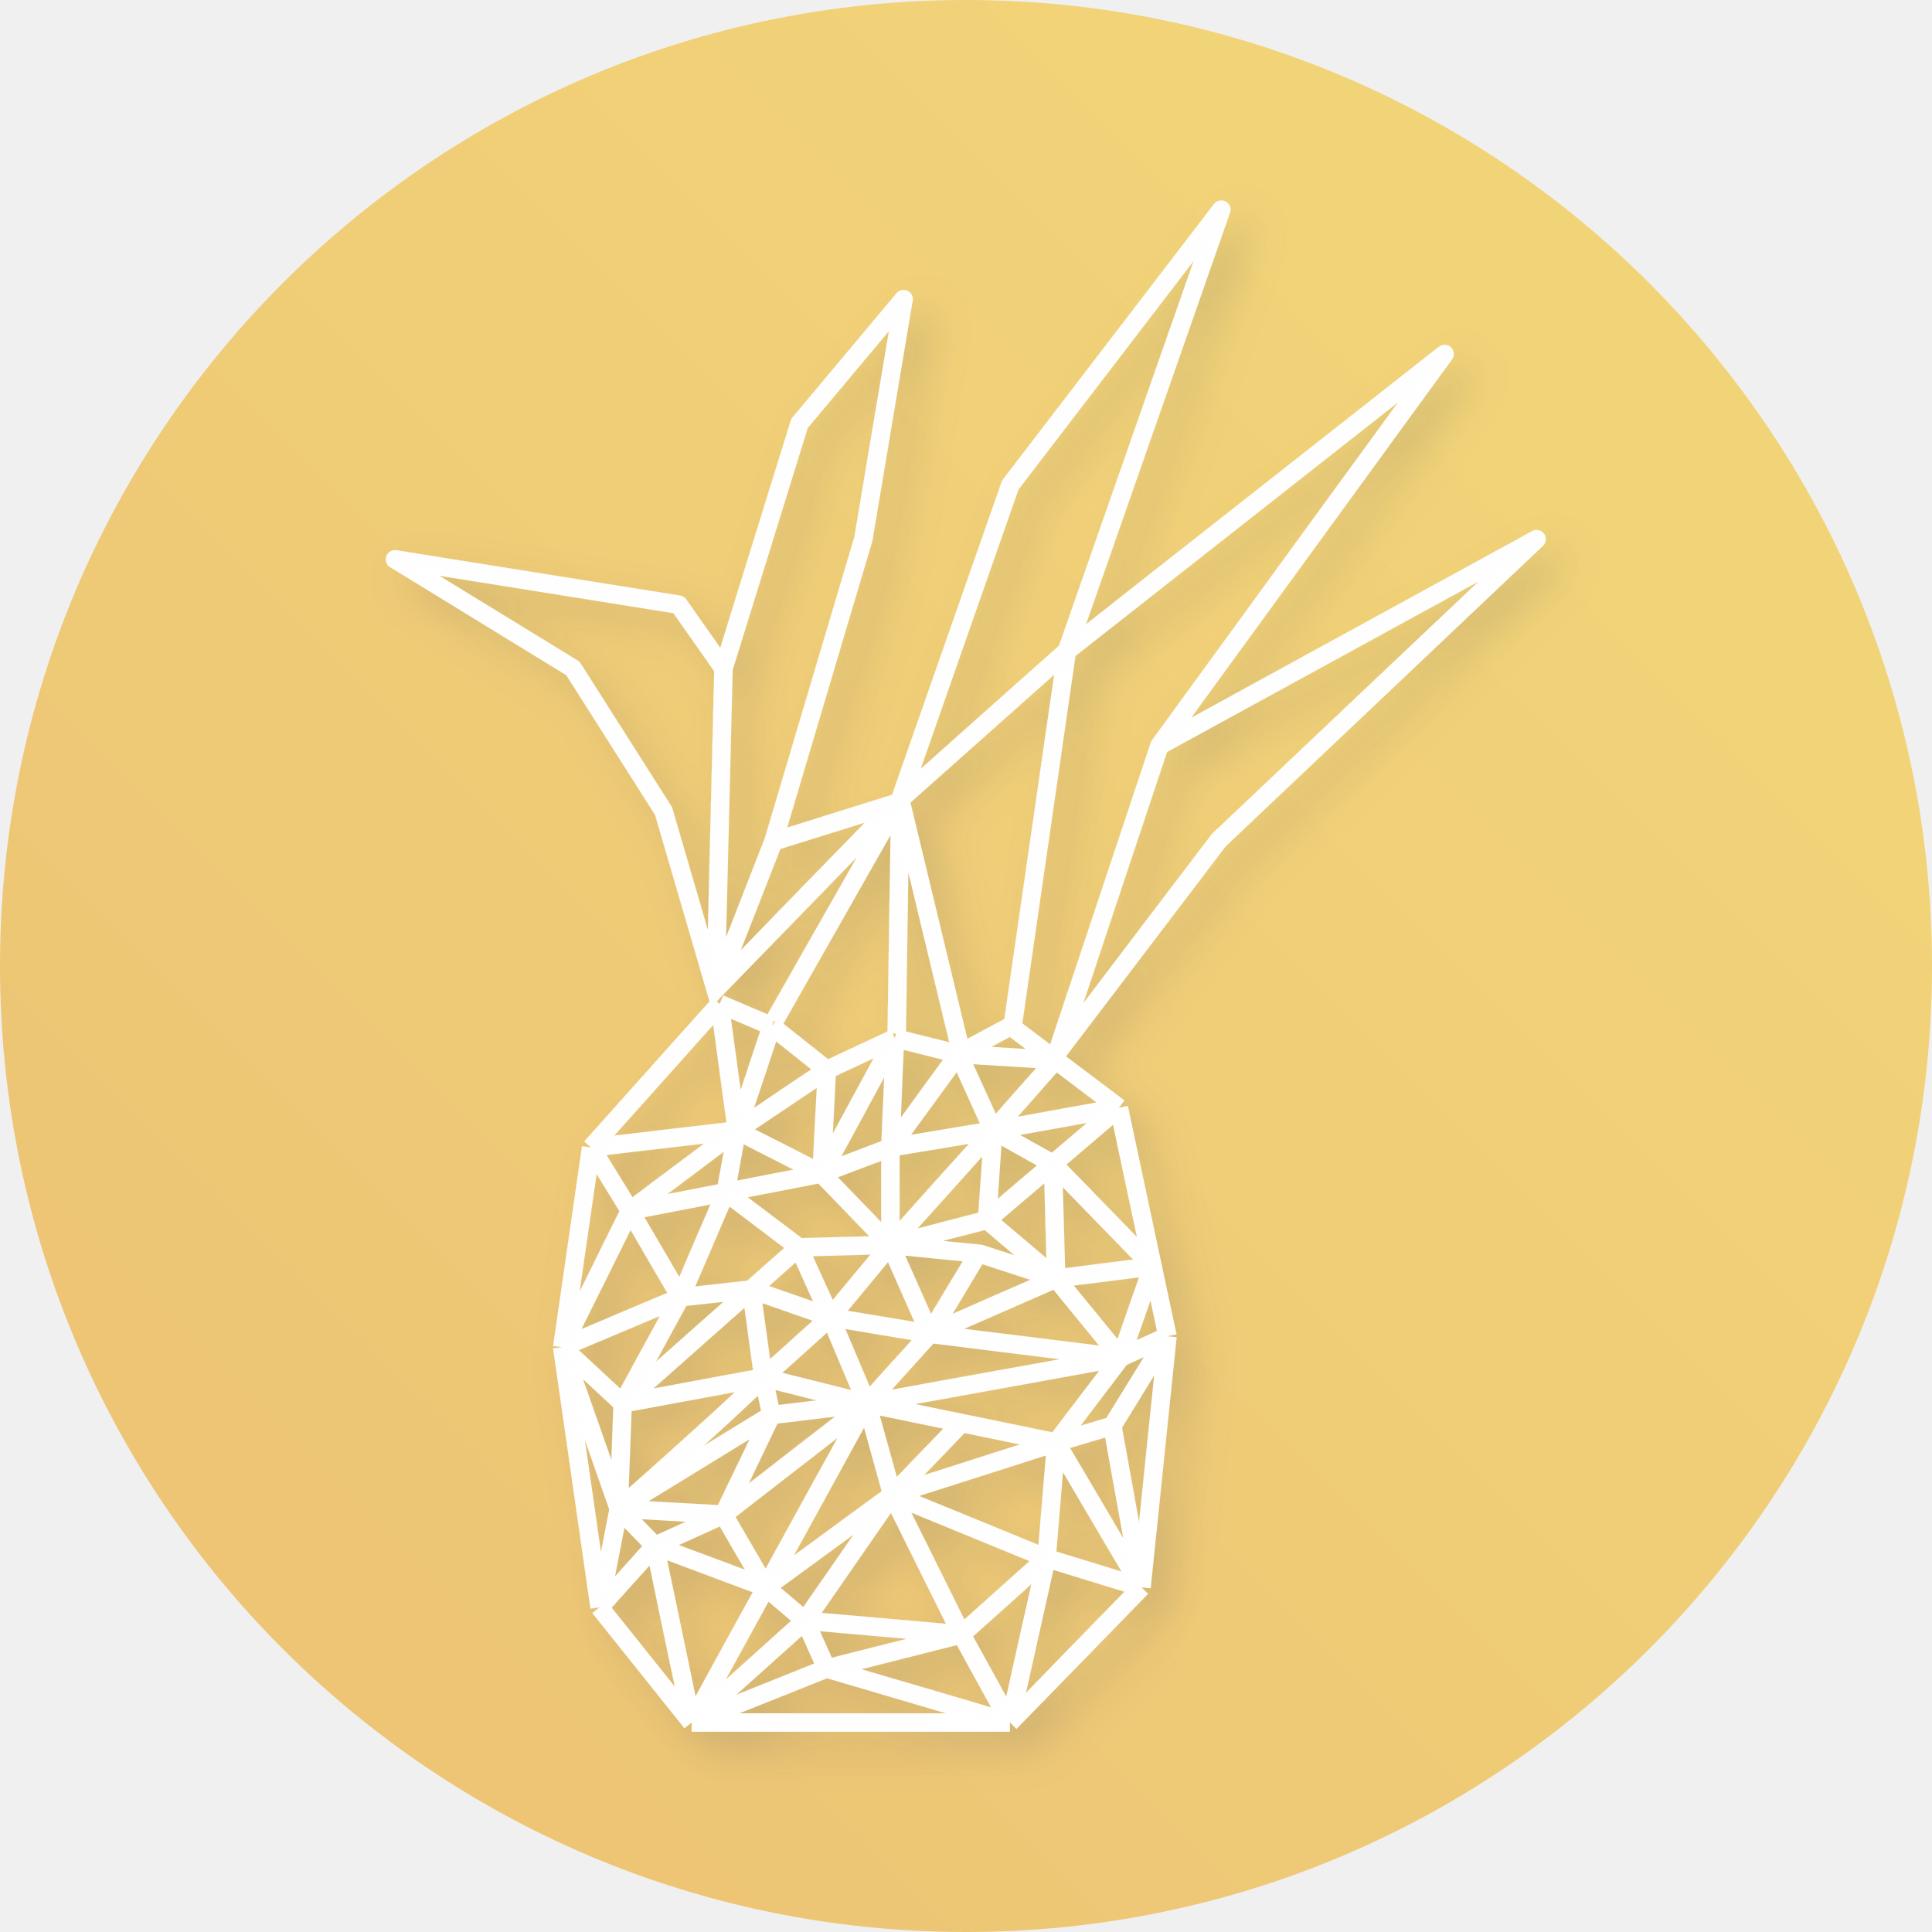
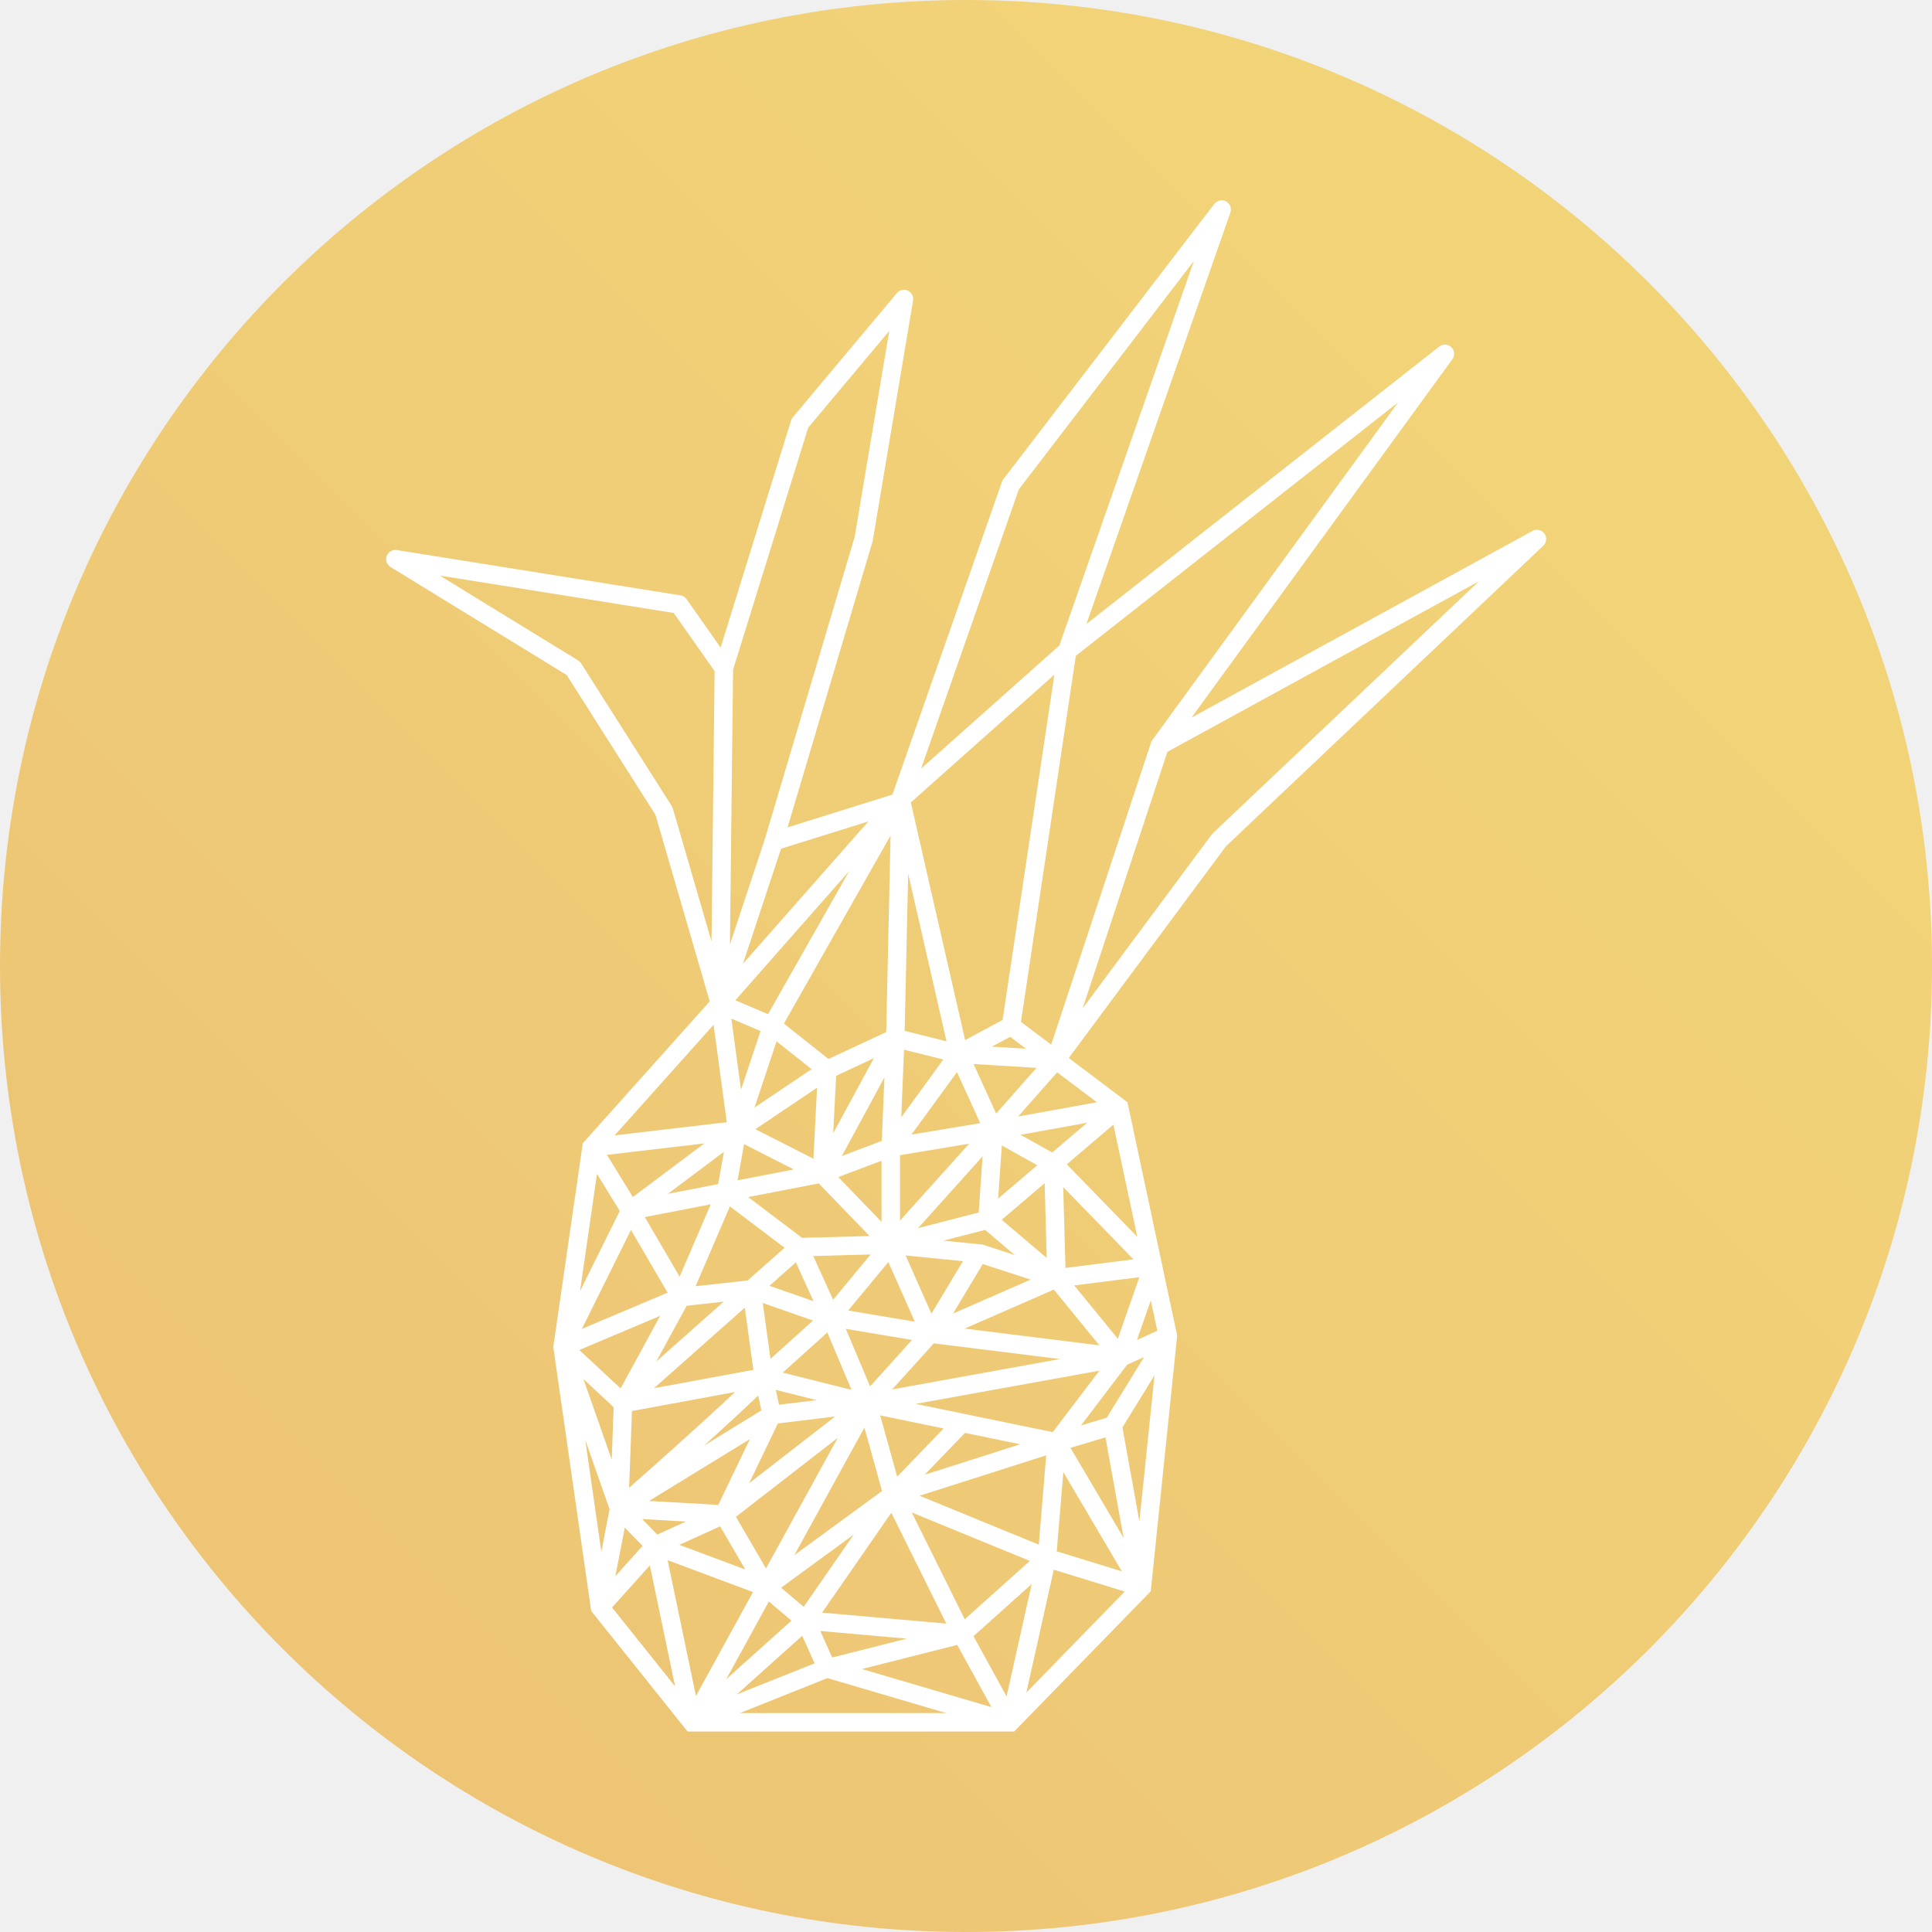
<svg xmlns="http://www.w3.org/2000/svg" width="5238" height="5238" viewBox="0 0 5238 5238" fill="none">
-   <g clip-path="url(#clip0_4176_7866)">
-     <rect width="5238" height="5238" rx="2619" fill="url(#paint0_linear_4176_7866)" />
-     <g filter="url(#filter0_di_4176_7866)">
-       <path d="M1940.06 2682.17L1916.06 2689.17L1928.08 2730.35L1957.99 2699.6L1940.06 2682.17ZM1799.1 2199.11L1823.1 2192.11C1822.44 2189.85 1821.46 2187.69 1820.2 2185.7L1799.1 2199.11ZM1553.37 1812.32L1574.47 1798.91C1572.43 1795.7 1569.69 1793 1566.44 1791.01L1553.37 1812.32ZM1071.02 1516.54L1074.97 1491.85C1063.19 1489.97 1051.71 1496.68 1047.58 1507.87C1043.44 1519.06 1047.78 1531.62 1057.95 1537.85L1071.02 1516.54ZM1840.05 1639.4L1860.51 1625.03C1856.62 1619.5 1850.67 1615.78 1843.99 1614.72L1840.05 1639.4ZM2167.68 1147.95L2148.52 1131.9C2146.39 1134.44 2144.79 1137.38 2143.81 1140.54L2167.68 1147.95ZM2449.81 811.219L2474.47 815.357C2476.33 804.232 2470.52 793.235 2460.28 788.514C2450.03 783.793 2437.89 786.517 2430.65 795.163L2449.81 811.219ZM2340.6 1461.93L2364.56 1469.06C2364.86 1468.08 2365.09 1467.08 2365.26 1466.07L2340.6 1461.93ZM2739.05 1315.14L2719.2 1299.94C2717.59 1302.04 2716.33 1304.38 2715.45 1306.88L2739.05 1315.14ZM3311.21 568.537L3334.81 576.794C3338.87 565.2 3333.9 552.378 3323.09 546.541C3312.29 540.704 3298.84 543.581 3291.37 553.33L3311.21 568.537ZM3916.42 959.856L3936.64 974.57C3943.98 964.478 3942.76 950.514 3933.77 941.853C3924.78 933.193 3910.78 932.489 3900.97 940.205L3916.42 959.856ZM3143.47 2021.64L3123.26 2006.93C3121.75 2009 3120.57 2011.3 3119.76 2013.74L3143.47 2021.64ZM2865.81 2854.76L2842.09 2846.86L2885.71 2869.89L2865.81 2854.76ZM3304.23 2278.06L3287.04 2259.91C3286.06 2260.84 3285.15 2261.85 3284.33 2262.93L3304.23 2278.06ZM4165.97 1461.93L4183.16 1480.09C4192.29 1471.45 4193.58 1457.37 4186.18 1447.22C4178.78 1437.06 4164.99 1433.97 4153.97 1440.01L4165.97 1461.93ZM2431.17 2177.07L2449.1 2194.5L2449.1 2194.5L2431.17 2177.07ZM1964.06 2675.17L1823.1 2192.11L1775.1 2206.11L1916.06 2689.17L1964.06 2675.17ZM1820.2 2185.7L1574.47 1798.91L1532.27 1825.73L1778 2212.52L1820.2 2185.7ZM1566.44 1791.01L1084.09 1495.23L1057.95 1537.85L1540.3 1833.63L1566.44 1791.01ZM1067.08 1541.23L1836.11 1664.09L1843.99 1614.72L1074.97 1491.85L1067.08 1541.23ZM1819.6 1653.78L1941.1 1826.69L1982.01 1797.95L1860.51 1625.03L1819.6 1653.78ZM1936.56 1811.7L1915.07 2681.55L1965.05 2682.79L1986.55 1812.94L1936.56 1811.7ZM1985.43 1819.73L2191.56 1155.36L2143.81 1140.54L1937.68 1804.91L1985.43 1819.73ZM2186.85 1164.01L2468.98 827.274L2430.65 795.163L2148.52 1131.9L2186.85 1164.01ZM2425.16 807.081L2315.95 1457.8L2365.26 1466.07L2474.47 815.357L2425.16 807.081ZM2316.64 1454.81L2072.99 2274.36L2120.91 2288.61L2364.56 1469.06L2316.64 1454.81ZM2073.67 2272.37L1916.78 2673.05L1963.34 2691.28L2120.23 2290.6L2073.67 2272.37ZM2418.97 2154.91L2077.33 2756.21L2120.8 2780.91L2462.45 2179.61L2418.97 2154.91ZM2464.31 2175.52L2762.64 1323.41L2715.45 1306.88L2417.12 2159L2464.31 2175.52ZM2758.89 1330.35L3331.06 583.744L3291.37 553.33L2719.2 1299.94L2758.89 1330.35ZM3287.62 560.281L2868.96 1756.8L2916.15 1773.32L3334.81 576.794L3287.62 560.281ZM2875.93 1746.39L2424.09 2148.58L2457.33 2185.93L2909.18 1783.73L2875.93 1746.39ZM2456.17 2802.52L2465.71 2167.63L2415.71 2166.88L2406.17 2801.76L2456.17 2802.52ZM2626.44 2831.79L2465.02 2161.4L2416.41 2173.11L2577.82 2843.5L2626.44 2831.79ZM2867.81 1761.48L2721.34 2773.57L2770.82 2780.74L2917.3 1768.64L2867.81 1761.48ZM2908.01 1784.71L3931.88 979.508L3900.97 940.205L2877.1 1745.41L2908.01 1784.71ZM3896.21 945.143L3123.26 2006.93L3163.69 2036.35L3936.64 974.57L3896.21 945.143ZM3119.76 2013.74L2842.09 2846.86L2889.53 2862.67L3167.19 2029.55L3119.76 2013.74ZM2885.71 2869.89L3324.14 2293.19L3284.33 2262.93L2845.91 2839.63L2885.71 2869.89ZM3321.43 2296.21L4183.16 1480.09L4148.78 1443.78L3287.04 2259.91L3321.43 2296.21ZM4153.97 1440.01L3131.47 1999.71L3155.48 2043.57L4177.98 1483.86L4153.97 1440.01ZM1957.99 2699.6L2449.1 2194.5L2413.25 2159.64L1922.14 2664.74L1957.99 2699.6ZM2449.1 2194.5L2458.64 2184.68L2422.79 2149.83L2413.25 2159.64L2449.1 2194.5ZM2104.41 2305.34L2438.63 2200.93L2423.72 2153.21L2089.5 2257.62L2104.41 2305.34Z" fill="white" />
-       <path d="M1951.12 2721.89L1602.73 3111.27M1951.12 2721.89L2092.05 2781.95M1951.12 2721.89L1997.71 3064.96M1602.73 3111.27L1524.37 3652.55M1602.73 3111.27L1997.71 3064.96M1602.73 3111.27L1707.88 3282.39M1524.37 3652.55L1707.88 3282.39M1524.37 3652.55L1844.99 3517.23M1524.37 3652.55L1688.17 3805.15M1524.37 3652.55L1524.75 3655.23M1625.63 4357.77L1875.17 4670M1625.63 4357.77L1677.54 4090.33M1625.63 4357.77L1524.75 3655.23M1625.63 4357.77L1775.3 4191.13M1875.17 4670H2738.05M1875.17 4670L1775.3 4191.13M1875.17 4670L2076.4 4303.65M1875.17 4670L2182.78 4393.86M1875.17 4670L2241.02 4523.73M2738.05 4670L3094.89 4303.65M2738.05 4670L2837.5 4224.49M2738.05 4670L2606.86 4431.23M2738.05 4670L2241.02 4523.73M3094.89 4303.65L3165.31 3622.82M3094.89 4303.65L2863.51 3911.01M3094.89 4303.65L3015.82 3865.53M3094.89 4303.65L2837.5 4224.49M3165.31 3622.82L3124.96 3433.38M3165.31 3622.82L3038.61 3680.54M3165.31 3622.82L3015.82 3865.53M3033.37 3003.44L2692.94 3064.96M3033.37 3003.44L3124.96 3433.38M3033.37 3003.44L2854.77 3155.53M3033.37 3003.44L2861.82 2873.88M2598.6 2857.83L2740.1 2781.95L2861.82 2873.88M2598.6 2857.83L2426.33 2814.76M2598.6 2857.83L2414.03 3111.27M2598.6 2857.83L2861.82 2873.88M2598.6 2857.83L2692.94 3064.96M2426.33 2814.76L2241.76 2900.9M2426.33 2814.76L2414.03 3111.27M2426.33 2814.76L2227.4 3181.86M2241.76 2900.9L2092.05 2781.95M2241.76 2900.9L1997.71 3064.96M2241.76 2900.9L2227.4 3181.86M2092.05 2781.95L1997.71 3064.96M1997.71 3064.96L2227.4 3181.86M1997.71 3064.96L1707.88 3282.39M1997.71 3064.96L1967.64 3232.13M2414.03 3111.27L2227.4 3181.86M2414.03 3111.27L2692.94 3064.96M2414.03 3111.27V3375.16M2227.4 3181.86L1967.64 3232.13M2227.4 3181.86L2414.03 3375.16M2692.94 3064.96L2861.82 2873.88M2692.94 3064.96L2854.77 3155.53M2692.94 3064.96L2676.18 3307.62M2692.94 3064.96L2414.03 3375.16M1707.88 3282.39L1967.64 3232.13M1707.88 3282.39L1844.99 3517.23M3124.96 3433.38L2854.77 3155.53M3124.96 3433.38L2863.51 3466.36M3124.96 3433.38L3038.61 3680.54M2676.18 3307.62L2854.77 3155.53M2676.18 3307.62L2414.03 3375.16M2676.18 3307.62L2863.51 3466.36M2854.77 3155.53L2863.51 3466.36M1967.64 3232.13L2165.6 3381.91M1967.64 3232.13L1844.99 3517.23M2414.03 3375.16L2165.6 3381.91M2414.03 3375.16L2251.44 3571.13M2414.03 3375.16L2520.92 3616.21M2414.03 3375.16L2651.66 3398.8M2863.51 3466.36L2657.55 3399.39L2651.66 3398.8M2863.51 3466.36L2520.92 3616.21M2863.51 3466.36L3038.61 3680.54M2165.6 3381.91L2036.67 3496.16M2165.6 3381.91L2251.44 3571.13M1844.99 3517.23L2036.67 3496.16M1844.99 3517.23L1688.17 3805.15M2036.67 3496.16L2251.44 3571.13M2036.67 3496.16L1688.17 3805.15M2036.67 3496.16L2069.6 3734.74M2251.44 3571.13L2520.92 3616.21M2251.44 3571.13L2069.6 3734.74M2251.44 3571.13L2350.22 3805.15M2520.92 3616.21L2651.66 3398.8M2520.92 3616.21L3038.61 3680.54M2520.92 3616.21L2350.22 3805.15M3038.61 3680.54L2350.22 3805.15M3038.61 3680.54L2863.51 3911.01M1688.17 3805.15L2069.6 3734.74M1688.17 3805.15L1677.54 4090.33M2069.6 3734.74C1973.08 3831.49 1675.66 4094.38 1677.54 4090.33M2069.6 3734.74L2350.22 3805.15M2069.6 3734.74L2091.38 3836.56M1677.54 4090.33L1524.75 3655.23M1677.54 4090.33L2091.38 3836.56M1677.54 4090.33L1775.3 4191.13M1677.54 4090.33L1961.7 4106.54M2350.22 3805.15L2091.38 3836.56M2350.22 3805.15L1961.7 4106.54M2350.22 3805.15L2606.86 3858.08M2350.22 3805.15L2419.11 4052.85M2350.22 3805.15L2076.4 4303.65M2863.51 3911.01L3015.82 3865.53M2863.51 3911.01L2606.86 3858.08M2863.51 3911.01L2419.11 4052.85M2863.51 3911.01L2837.5 4224.49M2091.38 3836.56L1961.7 4106.54M1961.7 4106.54L1775.3 4191.13M1961.7 4106.54L2076.4 4303.65M1775.3 4191.13L2076.4 4303.65M2606.86 3858.08L2419.11 4052.85M2419.11 4052.85L2837.5 4224.49M2419.11 4052.85L2606.86 4431.23M2419.11 4052.85L2076.4 4303.65M2419.11 4052.85L2182.78 4393.86M2837.5 4224.49L2606.86 4431.23M2606.86 4431.23L2182.78 4393.86M2606.86 4431.23L2241.02 4523.73M2076.4 4303.65L2182.78 4393.86M2182.78 4393.86L2241.02 4523.73" stroke="white" stroke-width="50" />
-     </g>
+   <g clip-path="url(#clip0_5559_8106)">
+     <rect width="5238" height="5238" rx="2619" fill="url(#paint0_linear_5559_8106)" />
+     <path d="M1800.08 2198.57L1824.08 2191.59C1823.42 2189.32 1822.44 2187.16 1821.18 2185.17L1800.08 2198.57ZM1554.35 1811.78L1575.45 1798.38C1573.41 1795.16 1570.66 1792.46 1567.42 1790.47L1554.35 1811.78ZM1072 1516L1075.94 1491.32C1064.16 1489.43 1052.69 1496.14 1048.55 1507.33C1044.41 1518.52 1048.76 1531.08 1058.93 1537.32L1072 1516ZM1841.03 1638.87L1861.48 1624.49C1857.6 1618.96 1851.64 1615.24 1844.97 1614.18L1841.03 1638.87ZM2168.66 1147.42L2149.5 1131.36C2147.37 1133.9 2145.77 1136.84 2144.78 1140.01L2168.66 1147.42ZM2450.79 810.682L2475.44 814.82C2477.31 803.695 2471.5 792.698 2461.25 787.977C2451.01 783.256 2438.87 785.98 2431.63 794.626L2450.79 810.682ZM2341.58 1461.4L2365.54 1468.52C2365.83 1467.54 2366.06 1466.54 2366.23 1465.54L2341.58 1461.4ZM2740.02 1314.61L2720.18 1299.4C2718.57 1301.5 2717.3 1303.85 2716.43 1306.35L2740.02 1314.61ZM3312.19 568L3335.79 576.257C3339.84 564.663 3334.88 551.841 3324.07 546.004C3313.26 540.166 3299.82 543.044 3292.35 552.793L3312.19 568ZM3917.4 959.319L3937.61 974.033C3944.96 963.941 3943.74 949.977 3934.75 941.316C3925.76 932.655 3911.76 931.952 3901.95 939.668L3917.4 959.319ZM3144.45 2021.1L3124.24 2006.39C3122.72 2008.48 3121.53 2010.8 3120.71 2013.26L3144.45 2021.1ZM3305.21 2277.52L3288.02 2259.37C3286.97 2260.37 3286 2261.45 3285.14 2262.62L3305.21 2277.52ZM4166.95 1461.4L4184.14 1479.55C4193.27 1470.91 4194.56 1456.84 4187.16 1446.68C4179.76 1436.52 4165.97 1433.43 4154.95 1439.47L4166.95 1461.4ZM1603.7 3110.73L1585.07 3094.06L1580.04 3099.68L1578.96 3107.15L1603.7 3110.73ZM1525.34 3652.01L1500.6 3648.43L1500.09 3651.99L1500.6 3655.56L1525.34 3652.01ZM1626.61 4357.23L1601.86 4360.79L1602.83 4367.52L1607.08 4372.84L1626.61 4357.23ZM1876.15 4669.46L1856.62 4685.07L1864.12 4694.46H1876.15V4669.46ZM2739.03 4669.46V4694.46H2749.58L2756.94 4686.9L2739.03 4669.46ZM3095.87 4303.11L3113.78 4320.56L3119.84 4314.33L3120.74 4305.68L3095.87 4303.11ZM3166.29 3622.28L3191.15 3624.85L3191.56 3620.93L3190.74 3617.07L3166.29 3622.28ZM3034.35 3002.9L3058.8 2997.69L3056.85 2988.57L3049.41 2982.95L3034.35 3002.9ZM2658.53 3398.85L2666.26 3375.07L2663.69 3374.24L2661 3373.97L2658.53 3398.85ZM1525.73 3654.7L1500.98 3658.25H1500.98L1525.73 3654.7ZM2607.84 3857.54L2612.89 3833.05L2607.84 3857.54ZM1976.1 2714.37L1824.08 2191.59L1776.07 2205.55L1928.09 2728.33L1976.1 2714.37ZM1821.18 2185.17L1575.45 1798.38L1533.25 1825.19L1778.97 2211.98L1821.18 2185.17ZM1567.42 1790.47L1085.07 1494.69L1058.93 1537.32L1541.28 1833.1L1567.42 1790.47ZM1068.06 1540.69L1837.08 1663.55L1844.97 1614.18L1075.94 1491.32L1068.06 1540.69ZM1820.57 1653.24L1942.08 1826.16L1982.99 1797.41L1861.48 1624.49L1820.57 1653.24ZM1937.53 1811.5L1927.1 2721.06L1977.09 2721.64L1987.53 1812.07L1937.53 1811.5ZM1986.41 1819.19L2192.54 1154.82L2144.78 1140.01L1938.65 1804.37L1986.41 1819.19ZM2187.82 1163.47L2469.95 826.737L2431.63 794.626L2149.5 1131.36L2187.82 1163.47ZM2426.13 806.544L2316.92 1457.26L2366.23 1465.54L2475.44 814.82L2426.13 806.544ZM2317.61 1454.27L2073.96 2273.82L2121.89 2288.07L2365.54 1468.52L2317.61 1454.27ZM2074.19 2273.09L1928.36 2713.49L1975.83 2729.21L2121.66 2288.8L2074.19 2273.09ZM2419.94 2154.38L2071.28 2769.08L2114.77 2793.75L2463.43 2179.05L2419.94 2154.38ZM2465.28 2174.98L2763.62 1322.87L2716.43 1306.35L2418.09 2158.46L2465.28 2174.98ZM2759.87 1329.81L3332.03 583.207L3292.35 552.793L2720.18 1299.4L2759.87 1329.81ZM3288.59 559.743L2869.93 1756.27L2917.13 1772.78L3335.79 576.257L3288.59 559.743ZM2876.91 1745.85L2425.07 2148.05L2458.31 2185.39L2910.15 1783.2L2876.91 1745.85ZM2452.3 2814.78L2466.68 2167.27L2416.69 2166.16L2402.31 2813.67L2452.3 2814.78ZM2623.95 2851.72L2466.06 2161.15L2417.32 2172.29L2575.2 2862.86L2623.95 2851.72ZM2868.81 1760.82L2716.36 2777.71L2765.8 2785.12L2918.25 1768.23L2868.81 1760.82ZM2908.98 1784.17L3932.86 978.97L3901.95 939.668L2878.08 1744.87L2908.98 1784.17ZM3897.19 944.606L3124.24 2006.39L3164.66 2035.82L3937.61 974.033L3897.19 944.606ZM3120.71 2013.26L2839.06 2865.5L2886.54 2881.18L3168.19 2028.95L3120.71 2013.26ZM2882.87 2888.24L3325.28 2292.43L3285.14 2262.62L2842.73 2858.44L2882.87 2888.24ZM3322.4 2295.67L4184.14 1479.55L4149.76 1443.25L3288.02 2259.37L3322.4 2295.67ZM4154.95 1439.47L3132.45 1999.17L3156.46 2043.03L4178.95 1483.33L4154.95 1439.47ZM1970.85 2737.88L2450.91 2193.06L2413.39 2160L1933.34 2704.82L1970.85 2737.88ZM2450.07 2193.96L2459.61 2184.15L2423.76 2149.29L2414.22 2159.1L2450.07 2193.96ZM2105.38 2304.81L2439.6 2200.39L2424.69 2152.67L2090.47 2257.08L2105.38 2304.81ZM1933.46 2704.68L1585.07 3094.06L1622.33 3127.4L1970.73 2738.02L1933.46 2704.68ZM1578.96 3107.15L1500.6 3648.43L1550.09 3655.59L1628.45 3114.31L1578.96 3107.15ZM1607.08 4372.84L1856.62 4685.07L1895.68 4653.85L1646.14 4341.62L1607.08 4372.84ZM1876.15 4694.46H2739.03V4644.46H1876.15V4694.46ZM2756.94 4686.9L3113.78 4320.56L3077.96 4285.67L2721.12 4652.02L2756.94 4686.9ZM3120.74 4305.68L3191.15 3624.85L3141.42 3619.71L3071 4300.54L3120.74 4305.68ZM2729.27 2759.38L2587.76 2835.26L2611.39 2879.32L2752.89 2803.44L2729.27 2759.38ZM2605.64 2833.04L2433.37 2789.97L2421.24 2838.48L2593.51 2881.55L2605.64 2833.04ZM2416.73 2791.57L2232.16 2877.7L2253.31 2923.01L2437.88 2836.88L2416.73 2791.57ZM2258.29 2880.78L2108.58 2761.84L2077.47 2800.99L2227.18 2919.93L2258.29 2880.78ZM2102.83 2758.41L1961.9 2698.35L1942.29 2744.35L2083.22 2804.41L2102.83 2758.41ZM1927.32 2724.72L1973.91 3067.79L2023.46 3061.06L1976.87 2717.99L1927.32 2724.72ZM2022.4 3072.33L2116.74 2789.32L2069.31 2773.51L1974.97 3056.52L2022.4 3072.33ZM2228.79 2879.61L1984.74 3043.68L2012.64 3085.17L2256.68 2921.11L2228.79 2879.61ZM2435.21 3125.45L2619.78 2872.01L2579.37 2842.57L2394.79 3096.01L2435.21 3125.45ZM2402.33 2813.19L2390.02 3109.7L2439.98 3111.77L2452.28 2815.26L2402.33 2813.19ZM1987.35 3086.7L2217.04 3203.6L2239.72 3159.04L2010.03 3042.14L1987.35 3086.7ZM2250.36 3193.23L2449.29 2826.14L2405.33 2802.31L2206.4 3169.41L2250.36 3193.23ZM2253.35 3182.6L2267.7 2901.63L2217.77 2899.08L2203.41 3180.04L2253.35 3182.6ZM2406.16 3087.35L2219.53 3157.94L2237.22 3204.7L2423.85 3134.12L2406.16 3087.35ZM2698.36 3089.02L3038.79 3027.5L3029.9 2978.3L2689.47 3039.82L2698.36 3089.02ZM2598.05 2882.25L2861.28 2898.29L2864.32 2848.39L2601.1 2832.34L2598.05 2882.25ZM2844.07 2856.78L2675.18 3047.87L2712.64 3080.98L2881.53 2889.9L2844.07 2856.78ZM2576.82 2867.65L2671.16 3074.79L2716.66 3054.06L2622.33 2846.93L2576.82 2867.65ZM2419.1 3135.39L2698.01 3089.09L2689.82 3039.76L2410.91 3086.07L2419.1 3135.39ZM1995.78 3039.59L1600.79 3085.9L1606.61 3135.56L2001.6 3089.25L1995.78 3039.59ZM1983.68 3044.43L1693.86 3261.86L1723.86 3301.85L2013.69 3084.42L1983.68 3044.43ZM1686.46 3270.75L1502.95 3640.9L1547.74 3663.11L1731.26 3292.96L1686.46 3270.75ZM1582.4 3123.82L1687.56 3294.94L1730.16 3268.77L1625 3097.64L1582.4 3123.82ZM3190.74 3617.07L3150.38 3427.64L3101.48 3438.05L3141.83 3627.49L3190.74 3617.07ZM3150.38 3427.64L3058.8 2997.69L3009.89 3008.11L3101.48 3438.05L3150.38 3427.64ZM2693.36 3326.12L2871.96 3174.02L2839.54 3135.96L2660.95 3288.05L2693.36 3326.12ZM2871.96 3174.02L3050.55 3021.93L3018.14 2983.87L2839.54 3135.96L2871.96 3174.02ZM2867.96 3133.17L2706.12 3042.61L2681.7 3086.24L2843.54 3176.81L2867.96 3133.17ZM2668.97 3062.7L2652.21 3305.36L2702.1 3308.8L2718.85 3066.15L2668.97 3062.7ZM1713.61 3306.4L1973.37 3256.13L1963.87 3207.04L1704.11 3257.31L1713.61 3306.4ZM1973.37 3256.13L2233.13 3205.86L2223.63 3156.77L1963.87 3207.04L1973.37 3256.13ZM2837.83 3172.42L3108.01 3450.27L3143.86 3415.42L2873.67 3137.56L2837.83 3172.42ZM2210.39 3198.68L2397.02 3391.99L2432.99 3357.26L2246.36 3163.96L2210.39 3198.68ZM2421.24 3398.83L2683.39 3331.29L2670.92 3282.87L2408.76 3350.41L2421.24 3398.83ZM2440 3374.62V3110.73H2390V3374.62H2440ZM2675.32 3047.71L2396.41 3357.91L2433.59 3391.34L2712.5 3081.14L2675.32 3047.71ZM2660.99 3326.16L2848.32 3484.89L2880.65 3446.75L2693.32 3288.01L2660.99 3326.16ZM2867.61 3490.62L3129.06 3457.65L3122.8 3408.04L2861.36 3441.02L2867.61 3490.62ZM2889.48 3465.12L2880.74 3154.29L2830.76 3155.69L2839.49 3466.52L2889.48 3465.12ZM2650.8 3422.62L2856.75 3489.59L2872.22 3442.04L2666.26 3375.07L2650.8 3422.62ZM1953.53 3251.52L2151.5 3401.3L2181.66 3361.43L1983.7 3211.65L1953.53 3251.52ZM2167.26 3406.36L2415.68 3399.61L2414.32 3349.63L2165.9 3356.38L2167.26 3406.36ZM1836.24 3493.65L1515.62 3628.97L1535.06 3675.04L1855.68 3539.72L1836.24 3493.65ZM1687.27 3294.46L1824.37 3529.29L1867.55 3504.08L1730.45 3269.25L1687.27 3294.46ZM1945.65 3221.71L1823 3506.81L1868.93 3526.57L1991.58 3241.47L1945.65 3221.71ZM1993.22 3236.01L2023.29 3068.85L1974.08 3060L1944.01 3227.16L1993.22 3236.01ZM2150 3362.66L2021.07 3476.91L2054.23 3514.33L2183.16 3400.08L2150 3362.66ZM2034.92 3470.77L1843.23 3491.84L1848.69 3541.54L2040.38 3520.47L2034.92 3470.77ZM2029.41 3519.23L2244.18 3594.19L2260.66 3546.99L2045.89 3472.02L2029.41 3519.23ZM2275.19 3560.26L2189.35 3371.04L2143.81 3391.69L2229.65 3580.92L2275.19 3560.26ZM2395.76 3358.66L2233.18 3554.63L2271.66 3586.55L2434.24 3390.59L2395.76 3358.66ZM2248.3 3595.25L2517.77 3640.33L2526.02 3591.02L2256.55 3545.93L2248.3 3595.25ZM2544.75 3605.54L2437.86 3364.49L2392.15 3384.76L2499.05 3625.81L2544.75 3605.54ZM2412.53 3399.5L2650.16 3423.14L2655.11 3373.39L2417.48 3349.75L2412.53 3399.5ZM2650.16 3423.14L2656.05 3423.73L2661 3373.97L2655.11 3373.39L2650.16 3423.14ZM2631.21 3385.38L2500.47 3602.79L2543.32 3628.56L2674.06 3411.15L2631.21 3385.38ZM2854.47 3442.91L2511.88 3592.77L2531.92 3638.58L2874.5 3488.72L2854.47 3442.91ZM2518.82 3640.48L3036.5 3704.81L3042.66 3655.19L2524.98 3590.86L2518.82 3640.48ZM3058.94 3664.18L2883.84 3450L2845.13 3481.64L3020.23 3695.83L3058.94 3664.18ZM3102.33 3424.6L3015.98 3671.76L3063.18 3688.25L3149.53 3441.09L3102.33 3424.6ZM3049.95 3702.75L3176.65 3645.03L3155.92 3599.53L3029.22 3657.25L3049.95 3702.75ZM1824.01 3504.73L1667.19 3792.65L1711.1 3816.57L1867.92 3528.64L1824.01 3504.73ZM1705.74 3823.32L2054.23 3514.33L2021.06 3476.92L1672.56 3785.91L1705.74 3823.32ZM1706.19 3786.32L1542.38 3633.72L1508.3 3670.3L1672.11 3822.9L1706.19 3786.32ZM1693.69 3829.2L2075.11 3758.79L2066.04 3709.62L1684.61 3780.03L1693.69 3829.2ZM2095.34 3730.78L2062.41 3492.2L2012.88 3499.04L2045.81 3737.62L2095.34 3730.78ZM2087.29 3752.79L2269.14 3589.18L2235.7 3552.01L2053.85 3715.62L2087.29 3752.79ZM1651.15 4362L1703.05 4094.59L1653.96 4085.07L1602.06 4352.47L1651.15 4362ZM1703.05 4094.56L1703.06 4094.52L1653.96 4085.06L1653.96 4085.1L1703.05 4094.56ZM1703.49 4090.72L1714.13 3805.54L1664.17 3803.68L1653.53 4088.86L1703.49 4090.72ZM1500.6 3655.56L1500.98 3658.25L1550.48 3651.14L1550.09 3648.45L1500.6 3655.56ZM1500.98 3658.25L1601.86 4360.79L1651.35 4353.68L1550.48 3651.14L1500.98 3658.25ZM1702.1 4081.51L1549.32 3646.41L1502.14 3662.98L1654.92 4098.08L1702.1 4081.51ZM1655.84 4079.26C1655.36 4080.3 1654.48 4082.35 1653.95 4085.11C1653.49 4087.5 1652.71 4093.37 1655.67 4100.01L1701.34 4079.66C1704.29 4086.28 1703.51 4092.14 1703.06 4094.53C1702.53 4097.26 1701.66 4099.31 1701.19 4100.32L1655.84 4079.26ZM1655.7 4100.08C1661.07 4112.01 1672.28 4114.63 1677.63 4114.82C1682.26 4114.99 1685.75 4113.79 1686.71 4113.46L1670.39 4066.2C1671.32 4065.88 1674.79 4064.69 1679.41 4064.85C1681.93 4064.94 1685.99 4065.47 1690.35 4067.82C1695.13 4070.39 1699.02 4074.49 1701.31 4079.58L1655.7 4100.08ZM1686.63 4113.49C1688.66 4112.8 1690.14 4111.99 1690.57 4111.76L1666.68 4067.84C1666.97 4067.68 1667.41 4067.44 1667.97 4067.19C1668.49 4066.94 1669.36 4066.55 1670.48 4066.17L1686.63 4113.49ZM1690.59 4111.75C1692.72 4110.59 1694.51 4109.16 1694.61 4109.09L1664.22 4069.39C1664.16 4069.43 1664.27 4069.35 1664.49 4069.19C1664.6 4069.11 1664.82 4068.96 1665.11 4068.77C1665.36 4068.61 1665.91 4068.26 1666.66 4067.85L1690.59 4111.75ZM1694.61 4109.09C1704.63 4101.42 1780.17 4035.04 1863.54 3960.14C1947.35 3884.85 2041.16 3799.09 2088.27 3751.86L2052.87 3716.55C2006.89 3762.64 1914.12 3847.5 1830.13 3922.95C1745.71 3998.78 1672.22 4063.26 1664.22 4069.39L1694.61 4109.09ZM2374.23 3794.89L2275.45 3560.87L2229.39 3580.31L2328.16 3814.33L2374.23 3794.89ZM2503.35 3598.91L2332.65 3787.85L2369.75 3821.37L2540.45 3632.43L2503.35 3598.91ZM2064.49 3758.45L2345.11 3828.86L2357.28 3780.36L2076.66 3709.95L2064.49 3758.45ZM2355.65 3829.21L3044.03 3704.6L3035.13 3655.4L2346.74 3780.01L2355.65 3829.21ZM2884.39 3925.59L3059.49 3695.13L3019.68 3664.88L2844.58 3895.34L2884.39 3925.59ZM3117.41 4290.42L2886.02 3897.78L2842.95 3923.16L3074.33 4315.8L3117.41 4290.42ZM3145 3609.17L2995.51 3851.88L3038.08 3878.11L3187.57 3635.39L3145 3609.17ZM3009.64 3841.04L2857.33 3886.51L2871.64 3934.42L3023.94 3888.95L3009.64 3841.04ZM2992.19 3869.44L3071.27 4307.55L3120.47 4298.67L3041.39 3860.55L2992.19 3869.44ZM1691.58 4111.1L1692.48 4110.55L1666.35 4067.93L1665.44 4068.48L1691.58 4111.1ZM1692.48 4110.55L2105.42 3857.33L2079.29 3814.7L1666.35 4067.93L1692.48 4110.55ZM2095.37 3860.83L2354.21 3829.43L2348.18 3779.79L2089.34 3811.2L2095.37 3860.83ZM2116.8 3830.79L2095.02 3728.97L2046.13 3739.43L2067.91 3841.25L2116.8 3830.79ZM2069.82 3825.19L1940.15 4095.18L1985.22 4116.83L2114.89 3846.84L2069.82 3825.19ZM1978 4125.76L2366.52 3824.36L2335.87 3784.86L1947.36 4086.25L1978 4125.76ZM1952.35 4083.24L1765.94 4167.83L1786.61 4213.36L1973.01 4128.77L1952.35 4083.24ZM1794.22 4173.19L1696.5 4072.43L1660.6 4107.24L1758.33 4208L1794.22 4173.19ZM1696.5 4072.43L1696.46 4072.39L1660.56 4107.19L1660.6 4107.23L1696.5 4072.43ZM1964.1 4081.04L1680.05 4064.84L1677.2 4114.76L1961.26 4130.96L1964.1 4081.04ZM1680.05 4064.84L1679.94 4064.83L1677.08 4114.75L1677.19 4114.76L1680.05 4064.84ZM1757.67 4173.89L1608.01 4340.53L1645.21 4373.94L1794.87 4207.3L1757.67 4173.89ZM1751.8 4195.7L1851.67 4674.56L1900.62 4664.36L1800.75 4185.49L1751.8 4195.7ZM3049.41 2982.95L2877.87 2853.39L2847.73 2893.29L3019.28 3022.85L3049.41 2982.95ZM2877.87 2853.39L2756.15 2761.46L2726.01 2801.36L2847.73 2893.29L2877.87 2853.39ZM2346.15 3829.1L2602.79 3882.02L2612.89 3833.05L2356.25 3780.13L2346.15 3829.1ZM2602.79 3882.02L2859.44 3934.95L2869.53 3885.98L2612.89 3833.05L2602.79 3882.02ZM2444.17 4045.61L2375.28 3797.91L2327.11 3811.31L2396 4059.01L2444.17 4045.61ZM2589.84 3840.19L2402.09 4034.96L2438.08 4069.66L2625.84 3874.89L2589.84 3840.19ZM2856.88 3886.65L2412.48 4028.49L2427.69 4076.12L2872.09 3934.28L2856.88 3886.65ZM2410.6 4075.44L2828.99 4247.08L2847.97 4200.82L2429.57 4029.18L2410.6 4075.44ZM2831.13 4247.84L3088.52 4327.01L3103.22 4279.22L2845.83 4200.05L2831.13 4247.84ZM2763.43 4674.91L2862.88 4229.39L2814.08 4218.5L2714.63 4664.01L2763.43 4674.91ZM2760.94 4657.42L2629.75 4418.65L2585.93 4442.73L2717.12 4681.5L2760.94 4657.42ZM2630.23 4419.58L2442.48 4041.2L2397.69 4063.42L2585.45 4441.81L2630.23 4419.58ZM2821.79 4205.33L2591.15 4412.08L2624.53 4449.31L2855.17 4242.56L2821.79 4205.33ZM2863.39 4226.01L2889.4 3912.53L2839.57 3908.4L2813.56 4221.88L2863.39 4226.01ZM2329.28 3792.58L2055.47 4291.08L2099.29 4315.15L2373.11 3816.65L2329.28 3792.58ZM2055.47 4291.08L1854.24 4657.42L1898.06 4681.5L2099.29 4315.15L2055.47 4291.08ZM1941.07 4118.58L2055.77 4315.69L2098.98 4290.54L1984.29 4093.43L1941.07 4118.58ZM1767.52 4214.01L2068.63 4326.53L2086.13 4279.69L1785.03 4167.18L1767.52 4214.01ZM2092.14 4323.29L2434.85 4072.48L2405.32 4032.13L2062.61 4282.94L2092.14 4323.29ZM2399.54 4038.07L2163.21 4379.08L2204.31 4407.56L2440.63 4066.55L2399.54 4038.07ZM2167.06 4374.72L1859.45 4650.86L1892.85 4688.06L2200.46 4411.93L2167.06 4374.72ZM2181.56 4418.23L2605.65 4455.6L2610.03 4405.79L2185.95 4368.42L2181.56 4418.23ZM2601.71 4406.46L2235.87 4498.95L2248.12 4547.43L2613.97 4454.93L2601.71 4406.46ZM2232.71 4499.97L1866.87 4646.25L1885.43 4692.67L2251.28 4546.4L2232.71 4499.97ZM2234.94 4547.17L2731.97 4693.44L2746.09 4645.48L2249.05 4499.21L2234.94 4547.17ZM2264.81 4512.96L2206.57 4383.1L2160.95 4403.55L2219.18 4533.42L2264.81 4512.96ZM2061.21 4322.18L2167.59 4412.39L2199.93 4374.26L2093.55 4284.04L2061.21 4322.18Z" fill="white" />
  </g>
  <defs>
-     <filter id="filter0_di_4176_7866" x="992.31" y="489.825" width="3359.79" height="4366.3" filterUnits="userSpaceOnUse" color-interpolation-filters="sRGB">
-       <feFlood flood-opacity="0" result="BackgroundImageFix" />
-       <feColorMatrix in="SourceAlpha" type="matrix" values="0 0 0 0 0 0 0 0 0 0 0 0 0 0 0 0 0 0 127 0" result="hardAlpha" />
-       <feOffset dx="53.71" dy="53.71" />
-       <feGaussianBlur stdDeviation="53.71" />
-       <feColorMatrix type="matrix" values="0 0 0 0 0.361 0 0 0 0 0.361 0 0 0 0 0.361 0 0 0 0.2 0" />
-       <feBlend mode="normal" in2="BackgroundImageFix" result="effect1_dropShadow_4176_7866" />
-       <feBlend mode="normal" in="SourceGraphic" in2="effect1_dropShadow_4176_7866" result="shape" />
-       <feColorMatrix in="SourceAlpha" type="matrix" values="0 0 0 0 0 0 0 0 0 0 0 0 0 0 0 0 0 0 127 0" result="hardAlpha" />
-       <feOffset dx="26.86" dy="26.86" />
-       <feGaussianBlur stdDeviation="26.855" />
-       <feComposite in2="hardAlpha" operator="arithmetic" k2="-1" k3="1" />
-       <feColorMatrix type="matrix" values="0 0 0 0 0.976 0 0 0 0 0.976 0 0 0 0 0.976 0 0 0 0.25 0" />
-       <feBlend mode="normal" in2="shape" result="effect2_innerShadow_4176_7866" />
-     </filter>
-     <linearGradient id="paint0_linear_4176_7866" x1="5238" y1="0" x2="-0" y2="5238" gradientUnits="userSpaceOnUse">
+     <linearGradient id="paint0_linear_5559_8106" x1="5238" y1="0" x2="-0" y2="5238" gradientUnits="userSpaceOnUse">
      <stop offset="0.182" stop-color="#F2D478" />
      <stop offset="0.816" stop-color="#EDC575" />
    </linearGradient>
-     <clipPath id="clip0_4176_7866">
+     <clipPath id="clip0_5559_8106">
      <rect width="5238" height="5238" rx="2619" fill="white" />
    </clipPath>
  </defs>
</svg>
